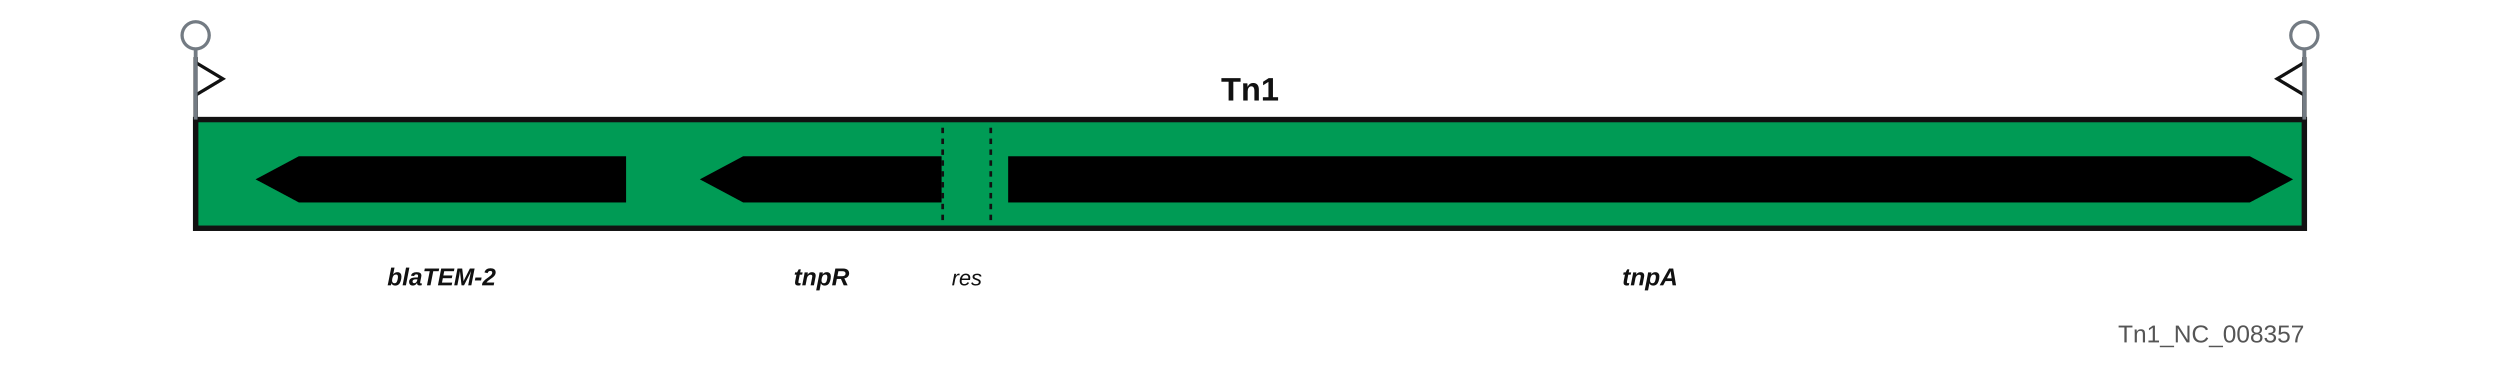
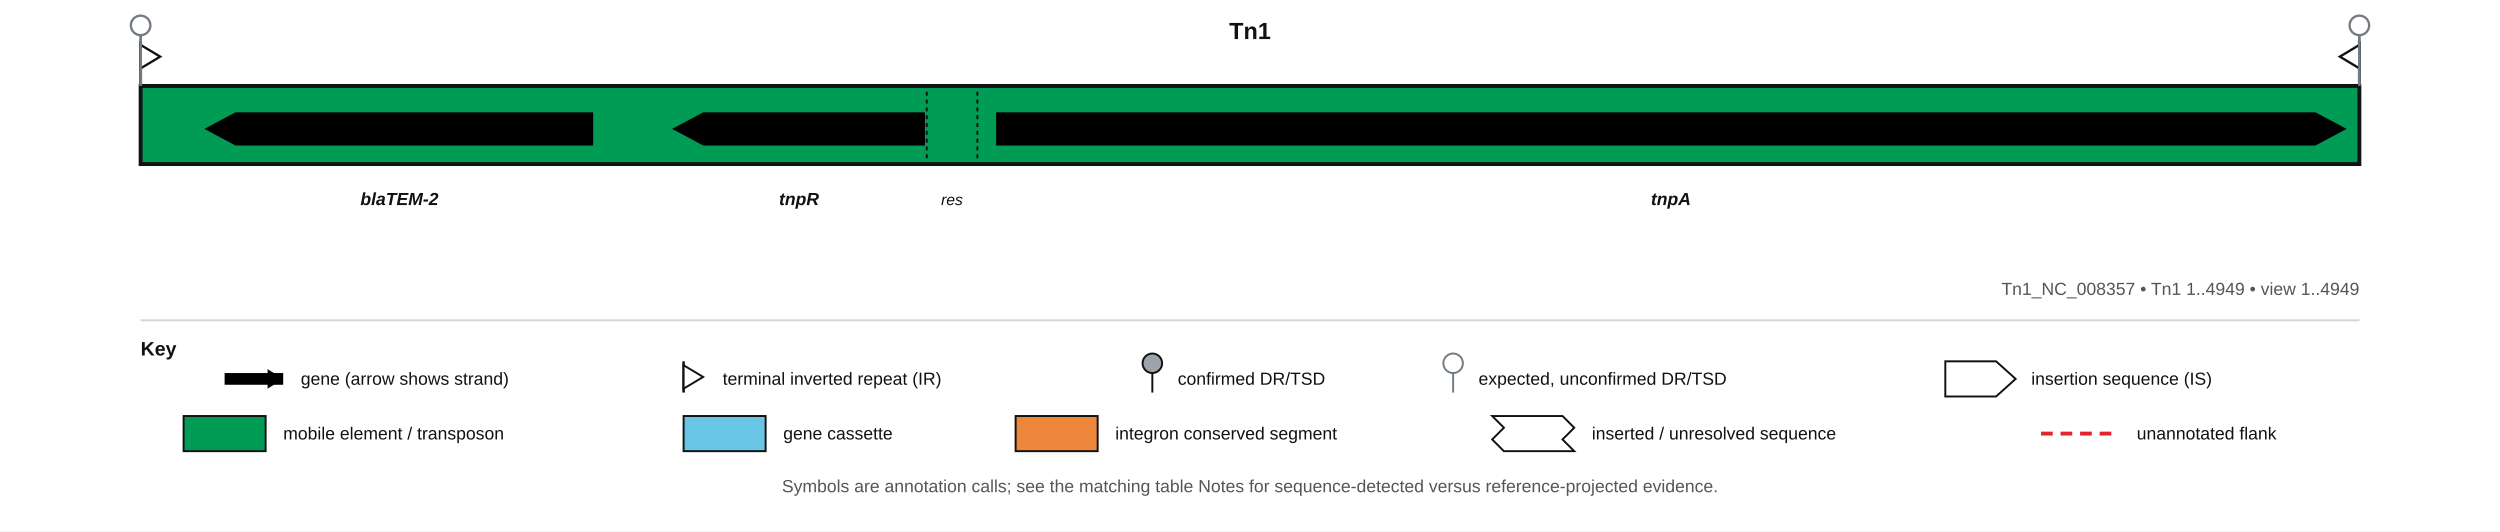
- <svg xmlns="http://www.w3.org/2000/svg" width="920" height="138" style="background:#fff;font-family:Arial,Helvetica,sans-serif">
-   <rect x="0" y="0" width="920" height="138" fill="#ffffff" />
-   <rect x="72.0" y="44" width="776.0" height="40" fill="#009b55" stroke="#111111" stroke-width="2" />
-   <text x="460.0" y="37.0" text-anchor="middle" font-size="12" font-weight="bold" font-style="normal" fill="#111111">Tn1</text>
-   <line x1="346.9" y1="47" x2="346.9" y2="81" stroke="#111111" stroke-width="1" stroke-dasharray="2,2" />
-   <line x1="364.6" y1="47" x2="364.6" y2="81" stroke="#111111" stroke-width="1" stroke-dasharray="2,2" />
-   <polygon points="95.1,66 110.1,58 229.9,58 229.9,74 110.1,74" fill="#000" stroke="#000" stroke-width="1" />
-   <text x="162.5" y="105.0" text-anchor="middle" font-size="9" font-weight="bold" font-style="italic" fill="#111111">blaTEM-2</text>
-   <polygon points="258.6,66 273.6,58 346.0,58 346.0,74 273.6,74" fill="#000" stroke="#000" stroke-width="1" />
-   <text x="302.3" y="105.0" text-anchor="middle" font-size="9" font-weight="bold" font-style="italic" fill="#111111">tnpR</text>
-   <polygon points="371.5,58 827.8,58 842.8,66 827.8,74 371.5,74" fill="#000" stroke="#000" stroke-width="1" />
-   <text x="607.2" y="105.0" text-anchor="middle" font-size="9" font-weight="bold" font-style="italic" fill="#111111">tnpA</text>
-   <text x="355.8" y="105.0" text-anchor="middle" font-size="8" font-weight="normal" font-style="italic" fill="#111111">res</text>
+ <svg xmlns="http://www.w3.org/2000/svg" width="1280" height="272" style="background:#fff;font-family:Arial,Helvetica,sans-serif">
+   <rect x="0" y="0" width="1280" height="272" fill="#ffffff" />
+   <rect x="72.0" y="44" width="1136.0" height="40" fill="#009b55" stroke="#111111" stroke-width="2" />
+   <text x="640.0" y="20.0" text-anchor="middle" font-size="12" font-weight="bold" font-style="normal" fill="#111111">Tn1</text>
+   <line x1="474.5" y1="47" x2="474.5" y2="81" stroke="#111111" stroke-width="1" stroke-dasharray="2,2" />
+   <line x1="500.4" y1="47" x2="500.4" y2="81" stroke="#111111" stroke-width="1" stroke-dasharray="2,2" />
+   <polygon points="105.7,66 120.7,58 303.2,58 303.2,74 120.7,74" fill="#000" stroke="#000" stroke-width="1" />
+   <text x="204.5" y="105.0" text-anchor="middle" font-size="9" font-weight="bold" font-style="italic" fill="#111111">blaTEM-2</text>
+   <polygon points="345.2,66 360.2,58 473.1,58 473.1,74 360.2,74" fill="#000" stroke="#000" stroke-width="1" />
+   <text x="409.1" y="105.0" text-anchor="middle" font-size="9" font-weight="bold" font-style="italic" fill="#111111">tnpR</text>
+   <polygon points="510.5,58 1185.4,58 1200.4,66 1185.4,74 510.5,74" fill="#000" stroke="#000" stroke-width="1" />
+   <text x="855.5" y="105.0" text-anchor="middle" font-size="9" font-weight="bold" font-style="italic" fill="#111111">tnpA</text>
+   <text x="487.4" y="105.0" text-anchor="middle" font-size="8" font-weight="normal" font-style="italic" fill="#111111">res</text>
  <line x1="72.0" y1="44" x2="72.0" y2="21" stroke="#111111" stroke-width="1.5" />
  <polygon points="72.0,23 82.0,29 72.0,35" fill="#ffffff" stroke="#111111" stroke-width="1.2" />
-   <line x1="848.0" y1="44" x2="848.0" y2="21" stroke="#111111" stroke-width="1.5" />
-   <polygon points="848.0,23 838.0,29 848.0,35" fill="#ffffff" stroke="#111111" stroke-width="1.2" />
+   <line x1="1208.0" y1="44" x2="1208.0" y2="21" stroke="#111111" stroke-width="1.5" />
+   <polygon points="1208.0,23 1198.0,29 1208.0,35" fill="#ffffff" stroke="#111111" stroke-width="1.2" />
  <g>
    <line x1="72.0" y1="44" x2="72.0" y2="18" stroke="#737b83" stroke-width="1.4" />
    <circle cx="72.0" cy="13" r="5" fill="#ffffff" stroke="#737b83" stroke-width="1.2" />
  </g>
  <g>
-     <line x1="848.0" y1="44" x2="848.0" y2="18" stroke="#737b83" stroke-width="1.4" />
-     <circle cx="848.0" cy="13" r="5" fill="#ffffff" stroke="#737b83" stroke-width="1.2" />
+     <line x1="1208.0" y1="44" x2="1208.0" y2="18" stroke="#737b83" stroke-width="1.4" />
+     <circle cx="1208.0" cy="13" r="5" fill="#ffffff" stroke="#737b83" stroke-width="1.2" />
  </g>
-   <text x="848.0" y="126.0" text-anchor="end" font-size="9" font-weight="normal" font-style="normal" fill="#555">Tn1_NC_008357</text>
+   <text x="1208.0" y="151.0" text-anchor="end" font-size="9" font-weight="normal" font-style="normal" fill="#555">Tn1_NC_008357 • Tn1 1..4949 • view 1..4949</text>
+   <line x1="72" y1="164" x2="1208" y2="164" stroke="#d4d4d4" stroke-width="1" />
+   <text x="72.0" y="182.0" text-anchor="start" font-size="10" font-weight="bold" font-style="normal" fill="#111111">Key</text>
+   <line x1="115" y1="194" x2="145" y2="194" stroke="#000" stroke-width="6" />
+   <polygon points="145,194 137,189 137,199" fill="#000" />
+   <text x="154.0" y="197.0" text-anchor="start" font-size="9" font-weight="normal" font-style="normal" fill="#111111">gene (arrow shows strand)</text>
+   <line x1="350" y1="201" x2="350" y2="185" stroke="#111" stroke-width="1.3" />
+   <polygon points="350,187 360,193 350,199" fill="#fff" stroke="#111" />
+   <text x="370.0" y="197.0" text-anchor="start" font-size="9" font-weight="normal" font-style="normal" fill="#111111">terminal inverted repeat (IR)</text>
+   <line x1="590" y1="201" x2="590" y2="187" stroke="#111" />
+   <circle cx="590" cy="186" r="5" fill="#9ca3aa" stroke="#111" />
+   <text x="603.0" y="197.0" text-anchor="start" font-size="9" font-weight="normal" font-style="normal" fill="#111111">confirmed DR/TSD</text>
+   <line x1="744" y1="201" x2="744" y2="187" stroke="#737b83" />
+   <circle cx="744" cy="186" r="5" fill="#fff" stroke="#737b83" />
+   <text x="757.0" y="197.0" text-anchor="start" font-size="9" font-weight="normal" font-style="normal" fill="#111111">expected, unconfirmed DR/TSD</text>
+   <polygon points="996,185 1022,185 1032,194 1022,203 996,203" fill="#fff" stroke="#111" />
+   <text x="1040.0" y="197.0" text-anchor="start" font-size="9" font-weight="normal" font-style="normal" fill="#111111">insertion sequence (IS)</text>
+   <rect x="94" y="213" width="42" height="18" fill="#009b55" stroke="#111" />
+   <text x="145.0" y="225.0" text-anchor="start" font-size="9" font-weight="normal" font-style="normal" fill="#111111">mobile element / transposon</text>
+   <rect x="350" y="213" width="42" height="18" fill="#68c5e3" stroke="#111" />
+   <text x="401.0" y="225.0" text-anchor="start" font-size="9" font-weight="normal" font-style="normal" fill="#111111">gene cassette</text>
+   <rect x="520" y="213" width="42" height="18" fill="#ed873b" stroke="#111" />
+   <text x="571.0" y="225.0" text-anchor="start" font-size="9" font-weight="normal" font-style="normal" fill="#111111">integron conserved segment</text>
+   <polygon points="770,213 800,213 806,219 800,225 806,231 770,231 764,225 770,219 764,213" fill="#fff" stroke="#111" />
+   <text x="815.0" y="225.0" text-anchor="start" font-size="9" font-weight="normal" font-style="normal" fill="#111111">inserted / unresolved sequence</text>
+   <line x1="1045" y1="222" x2="1085" y2="222" stroke="#e3262e" stroke-width="2" stroke-dasharray="6,4" />
+   <text x="1094.0" y="225.0" text-anchor="start" font-size="9" font-weight="normal" font-style="normal" fill="#111111">unannotated flank</text>
+   <text x="640.0" y="252.0" text-anchor="middle" font-size="9" font-weight="normal" font-style="normal" fill="#555555">Symbols are annotation calls; see the matching table Notes for sequence-detected versus reference-projected evidence.</text>
</svg>
